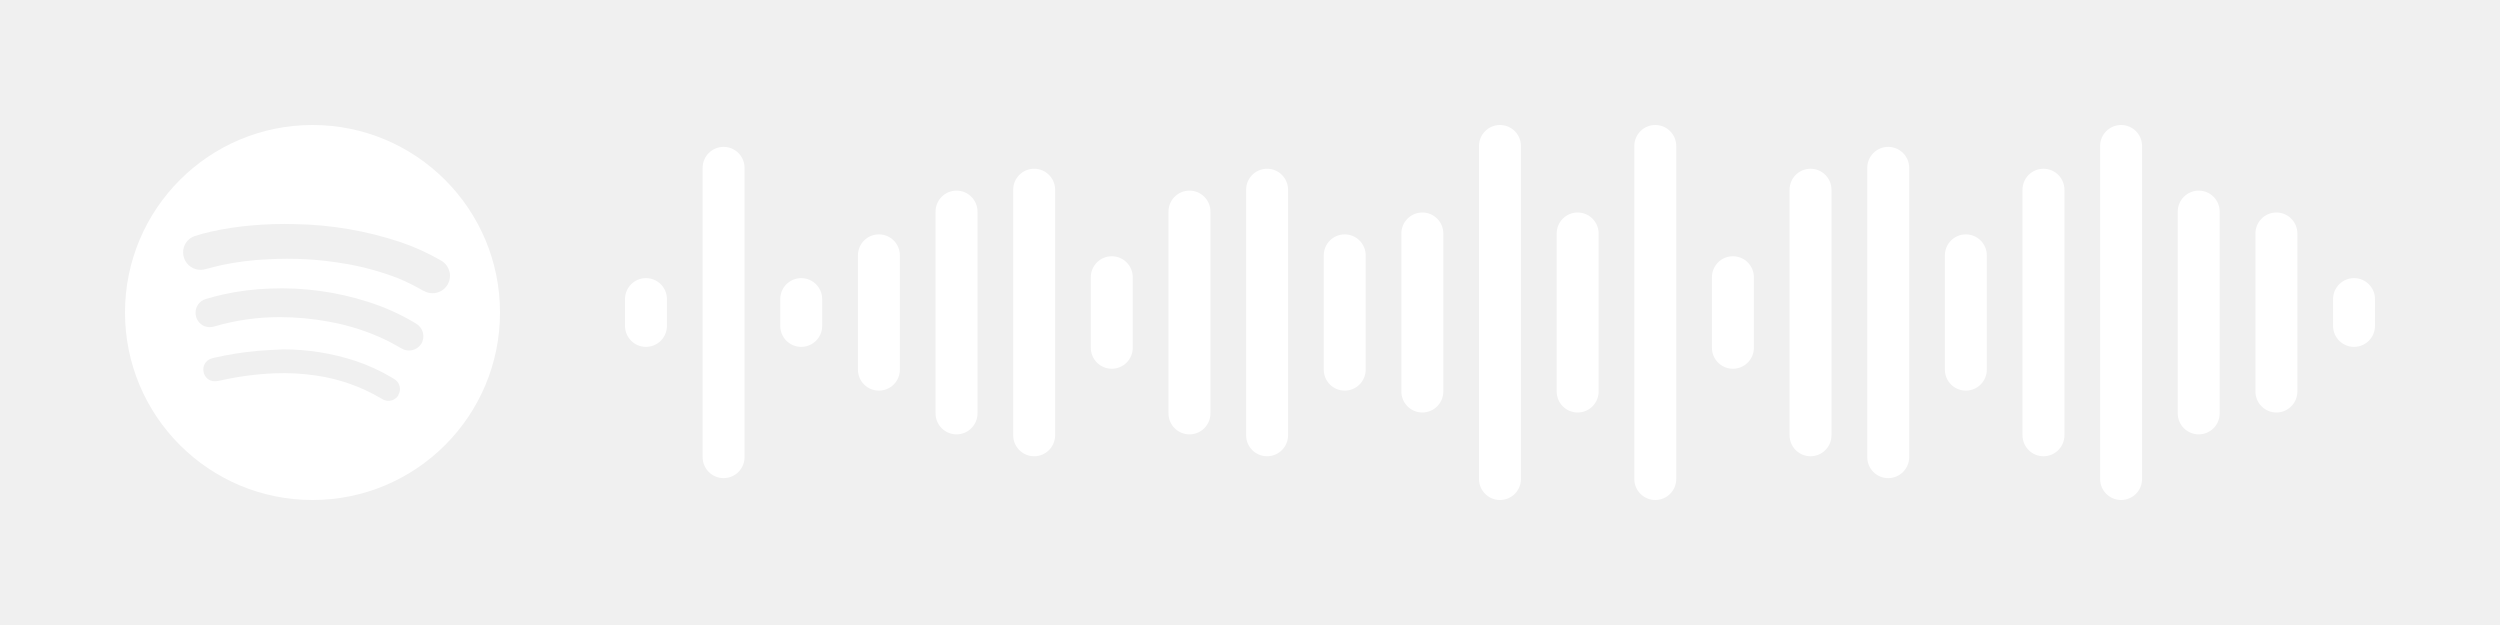
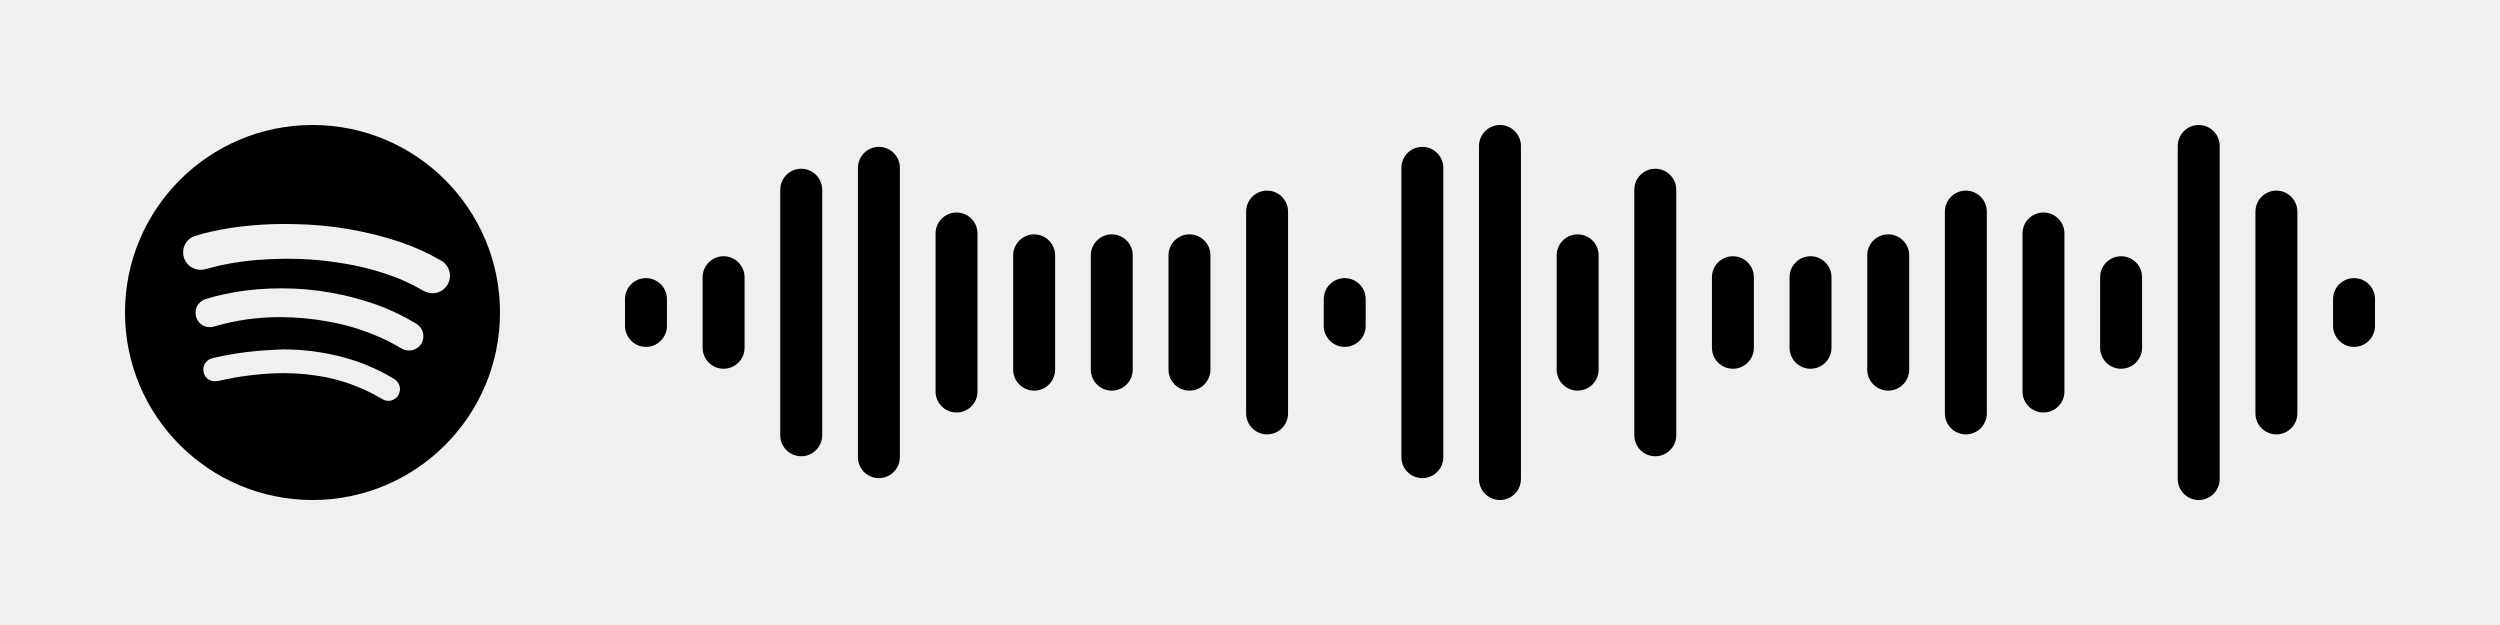
- <svg xmlns="http://www.w3.org/2000/svg" width="640" height="160" viewBox="0 0 400 100" ml-update="aware">
-   <rect x="100.00" y="44.50" width="6.71" height="11.00" rx="3.36" ry="3.36" fill="#ffffff" />
-   <rect x="112.42" y="23.50" width="6.71" height="53.00" rx="3.36" ry="3.36" fill="#ffffff" />
-   <rect x="124.84" y="44.50" width="6.71" height="11.00" rx="3.36" ry="3.36" fill="#ffffff" />
-   <rect x="137.27" y="37.50" width="6.71" height="25.00" rx="3.36" ry="3.36" fill="#ffffff" />
-   <rect x="149.69" y="30.50" width="6.71" height="39.00" rx="3.36" ry="3.36" fill="#ffffff" />
-   <rect x="162.11" y="27.00" width="6.71" height="46.00" rx="3.36" ry="3.36" fill="#ffffff" />
-   <rect x="174.53" y="41.00" width="6.71" height="18.00" rx="3.36" ry="3.36" fill="#ffffff" />
-   <rect x="186.96" y="30.50" width="6.71" height="39.00" rx="3.36" ry="3.36" fill="#ffffff" />
-   <rect x="199.38" y="27.00" width="6.71" height="46.00" rx="3.36" ry="3.36" fill="#ffffff" />
-   <rect x="211.80" y="37.50" width="6.71" height="25.00" rx="3.36" ry="3.36" fill="#ffffff" />
-   <rect x="224.22" y="34.00" width="6.71" height="32.00" rx="3.36" ry="3.36" fill="#ffffff" />
-   <rect x="236.64" y="20.00" width="6.71" height="60.00" rx="3.36" ry="3.36" fill="#ffffff" />
-   <rect x="249.07" y="34.00" width="6.71" height="32.00" rx="3.36" ry="3.36" fill="#ffffff" />
-   <rect x="261.49" y="20.00" width="6.71" height="60.00" rx="3.36" ry="3.36" fill="#ffffff" />
-   <rect x="273.91" y="41.00" width="6.71" height="18.00" rx="3.36" ry="3.36" fill="#ffffff" />
-   <rect x="286.33" y="27.00" width="6.71" height="46.00" rx="3.36" ry="3.36" fill="#ffffff" />
-   <rect x="298.76" y="23.50" width="6.71" height="53.00" rx="3.36" ry="3.36" fill="#ffffff" />
-   <rect x="311.18" y="37.50" width="6.71" height="25.00" rx="3.36" ry="3.36" fill="#ffffff" />
-   <rect x="323.60" y="27.00" width="6.71" height="46.00" rx="3.36" ry="3.36" fill="#ffffff" />
-   <rect x="336.02" y="20.00" width="6.71" height="60.00" rx="3.36" ry="3.36" fill="#ffffff" />
-   <rect x="348.44" y="30.50" width="6.71" height="39.00" rx="3.36" ry="3.36" fill="#ffffff" />
-   <rect x="360.87" y="34.00" width="6.71" height="32.00" rx="3.36" ry="3.36" fill="#ffffff" />
-   <rect x="373.29" y="44.50" width="6.71" height="11.00" rx="3.36" ry="3.36" fill="#ffffff" />
+ <svg xmlns="http://www.w3.org/2000/svg" width="1000" height="250" viewBox="0 0 400 100" ml-update="aware">
+   <rect x="100.00" y="44.50" width="6.71" height="11.00" rx="3.36" ry="3.36" fill="#000000" />
+   <rect x="112.42" y="41.00" width="6.71" height="18.00" rx="3.36" ry="3.36" fill="#000000" />
+   <rect x="124.84" y="27.00" width="6.71" height="46.00" rx="3.36" ry="3.36" fill="#000000" />
+   <rect x="137.27" y="23.50" width="6.71" height="53.00" rx="3.36" ry="3.36" fill="#000000" />
+   <rect x="149.69" y="34.00" width="6.71" height="32.00" rx="3.36" ry="3.36" fill="#000000" />
+   <rect x="162.11" y="37.50" width="6.71" height="25.00" rx="3.36" ry="3.36" fill="#000000" />
+   <rect x="174.53" y="37.50" width="6.71" height="25.00" rx="3.36" ry="3.36" fill="#000000" />
+   <rect x="186.96" y="37.50" width="6.71" height="25.00" rx="3.36" ry="3.36" fill="#000000" />
+   <rect x="199.38" y="30.50" width="6.71" height="39.00" rx="3.36" ry="3.36" fill="#000000" />
+   <rect x="211.80" y="44.50" width="6.71" height="11.00" rx="3.36" ry="3.36" fill="#000000" />
+   <rect x="224.22" y="23.50" width="6.71" height="53.00" rx="3.36" ry="3.36" fill="#000000" />
+   <rect x="236.64" y="20.00" width="6.71" height="60.00" rx="3.36" ry="3.36" fill="#000000" />
+   <rect x="249.07" y="37.50" width="6.71" height="25.00" rx="3.36" ry="3.36" fill="#000000" />
+   <rect x="261.49" y="27.00" width="6.71" height="46.00" rx="3.36" ry="3.36" fill="#000000" />
+   <rect x="273.91" y="41.00" width="6.71" height="18.00" rx="3.36" ry="3.36" fill="#000000" />
+   <rect x="286.33" y="41.00" width="6.71" height="18.00" rx="3.36" ry="3.36" fill="#000000" />
+   <rect x="298.76" y="37.50" width="6.71" height="25.00" rx="3.36" ry="3.36" fill="#000000" />
+   <rect x="311.18" y="30.50" width="6.71" height="39.00" rx="3.36" ry="3.36" fill="#000000" />
+   <rect x="323.60" y="34.00" width="6.71" height="32.00" rx="3.36" ry="3.36" fill="#000000" />
+   <rect x="336.02" y="41.00" width="6.71" height="18.00" rx="3.36" ry="3.36" fill="#000000" />
+   <rect x="348.44" y="20.00" width="6.71" height="60.00" rx="3.36" ry="3.36" fill="#000000" />
+   <rect x="360.87" y="30.50" width="6.71" height="39.00" rx="3.36" ry="3.36" fill="#000000" />
+   <rect x="373.29" y="44.50" width="6.71" height="11.00" rx="3.36" ry="3.36" fill="#000000" />
  <g transform="translate(20,20)">
-     <path fill="#ffffff" d="M30,0A30,30,0,1,1,0,30,30,30,0,0,1,30,0M43.73,43.2a1.85,1.85,0,0,0-.47-2.43,5,5,0,0,0-.48-.31,30.64,30.64,0,0,0-5.92-2.72,37.07,37.07,0,0,0-11.56-1.84c-1.33.07-2.67.12-4,.23a52.44,52.44,0,0,0-7.08,1.12,3.45,3.45,0,0,0-.54.16,1.83,1.83,0,0,0-1.11,2.08A1.79,1.79,0,0,0,14.37,41a4.29,4.29,0,0,0,.88-.12,48.93,48.93,0,0,1,8.66-1.15,35.33,35.33,0,0,1,6.75.37,28.29,28.29,0,0,1,10.25,3.61,4.77,4.77,0,0,0,.5.27,1.85,1.85,0,0,0,2.33-.74M47.41,35a2.34,2.34,0,0,0-.78-3.19l-.35-.21a35.72,35.72,0,0,0-7.38-3.3,45.39,45.39,0,0,0-15.7-2.13,41.19,41.19,0,0,0-7.39.92c-1,.22-2,.48-2.94.77A2.26,2.26,0,0,0,11.29,30a2.32,2.32,0,0,0,1.44,2.2,2.47,2.47,0,0,0,1.67,0,37,37,0,0,1,10.38-1.46,43,43,0,0,1,7.91.74,35.46,35.46,0,0,1,9.58,3.18c.66.34,1.3.72,1.95,1.08A2.33,2.33,0,0,0,47.41,35m.35-8.49A2.79,2.79,0,0,0,52,24.11c0-.2,0-.4-.08-.6a2.78,2.78,0,0,0-1.4-1.85,35.91,35.91,0,0,0-6.41-2.91,56.19,56.19,0,0,0-16.86-2.89,58.46,58.46,0,0,0-7,.21,48.31,48.31,0,0,0-6.52,1c-.87.2-1.73.42-2.58.7a2.73,2.73,0,0,0-1.85,2.68,2.79,2.79,0,0,0,2,2.61,2.9,2.9,0,0,0,1.6,0c.87-.23,1.75-.47,2.63-.66a45.52,45.52,0,0,1,7.26-.91,57.42,57.42,0,0,1,6.4,0,53.7,53.7,0,0,1,6.11.72,42.63,42.63,0,0,1,8.49,2.35,33.25,33.25,0,0,1,4,2" />
+     <path fill="#000000" d="M30,0A30,30,0,1,1,0,30,30,30,0,0,1,30,0M43.73,43.2a1.85,1.85,0,0,0-.47-2.43,5,5,0,0,0-.48-.31,30.64,30.64,0,0,0-5.92-2.72,37.07,37.07,0,0,0-11.56-1.84c-1.33.07-2.67.12-4,.23a52.44,52.44,0,0,0-7.08,1.12,3.45,3.45,0,0,0-.54.16,1.83,1.83,0,0,0-1.11,2.08A1.79,1.79,0,0,0,14.37,41a4.29,4.29,0,0,0,.88-.12,48.93,48.93,0,0,1,8.66-1.15,35.33,35.33,0,0,1,6.75.37,28.29,28.29,0,0,1,10.25,3.61,4.77,4.77,0,0,0,.5.27,1.85,1.85,0,0,0,2.33-.74M47.41,35a2.34,2.34,0,0,0-.78-3.19l-.35-.21a35.72,35.72,0,0,0-7.38-3.3,45.39,45.39,0,0,0-15.7-2.13,41.19,41.19,0,0,0-7.39.92c-1,.22-2,.48-2.94.77A2.26,2.26,0,0,0,11.29,30a2.32,2.32,0,0,0,1.44,2.2,2.47,2.47,0,0,0,1.67,0,37,37,0,0,1,10.38-1.46,43,43,0,0,1,7.91.74,35.46,35.46,0,0,1,9.58,3.18c.66.34,1.3.72,1.95,1.08A2.33,2.33,0,0,0,47.41,35m.35-8.49A2.79,2.79,0,0,0,52,24.11c0-.2,0-.4-.08-.6a2.78,2.78,0,0,0-1.4-1.85,35.91,35.91,0,0,0-6.41-2.91,56.19,56.19,0,0,0-16.86-2.89,58.46,58.46,0,0,0-7,.21,48.31,48.31,0,0,0-6.52,1c-.87.2-1.73.42-2.58.7a2.73,2.73,0,0,0-1.85,2.68,2.79,2.79,0,0,0,2,2.61,2.9,2.9,0,0,0,1.6,0c.87-.23,1.75-.47,2.63-.66a45.52,45.52,0,0,1,7.26-.91,57.42,57.42,0,0,1,6.4,0,53.7,53.7,0,0,1,6.11.72,42.63,42.63,0,0,1,8.49,2.35,33.25,33.25,0,0,1,4,2" />
  </g>
</svg>
